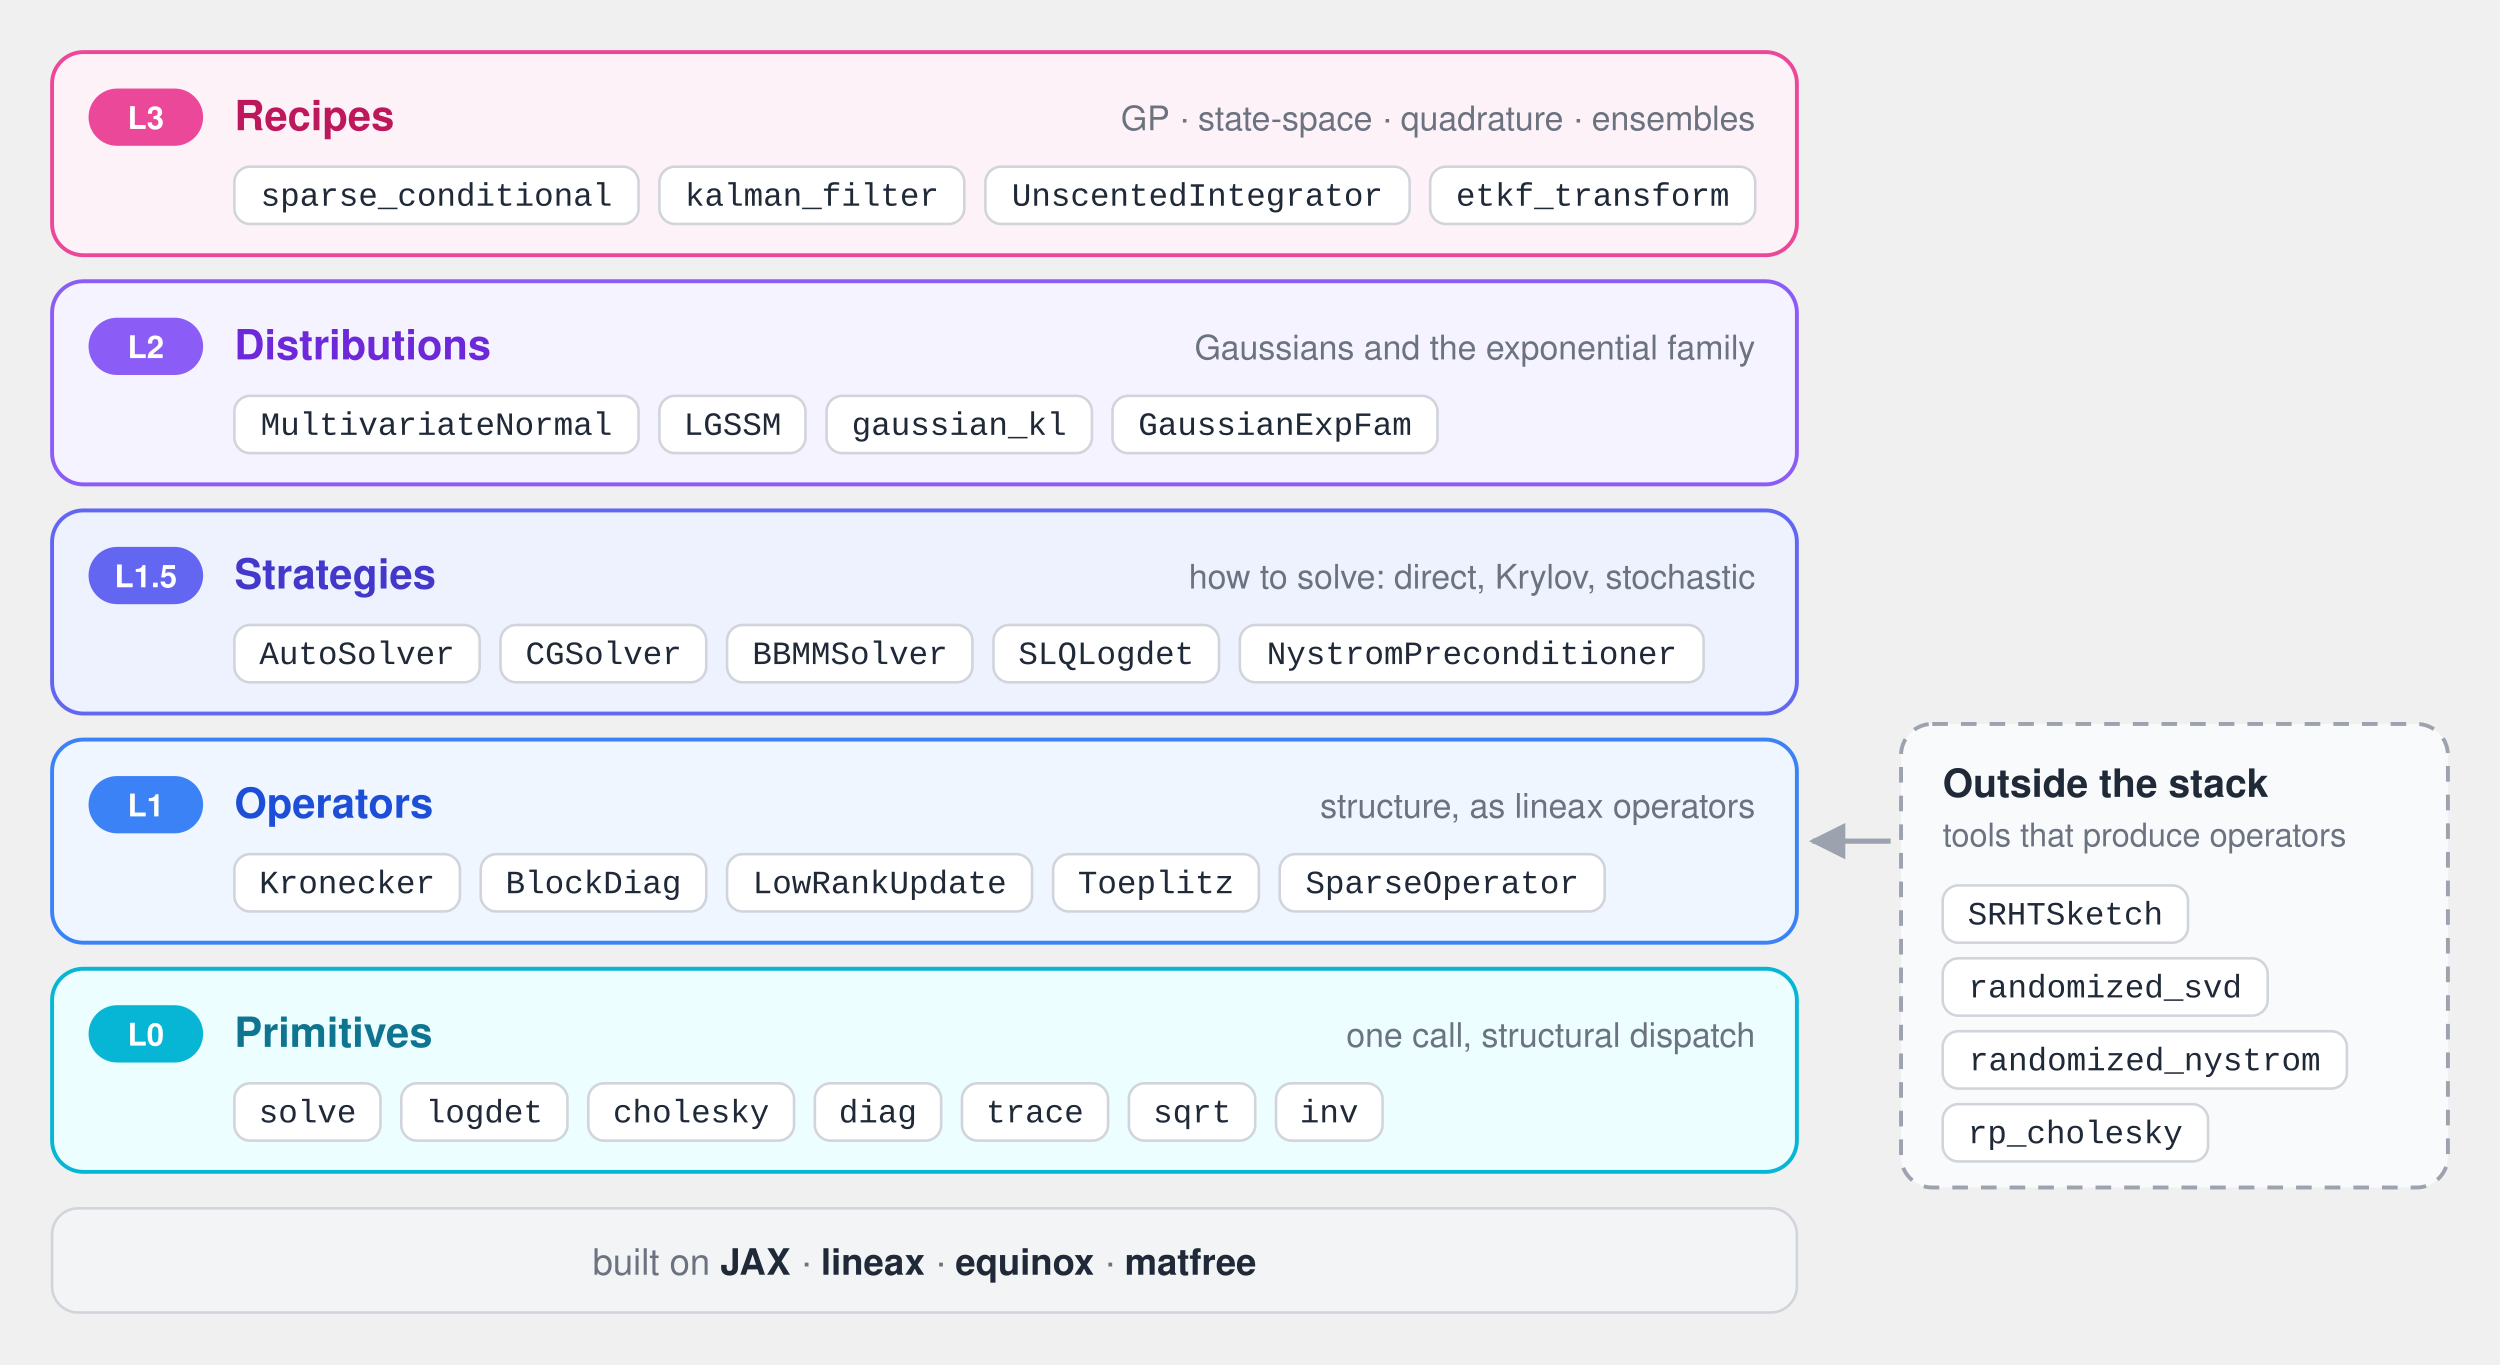
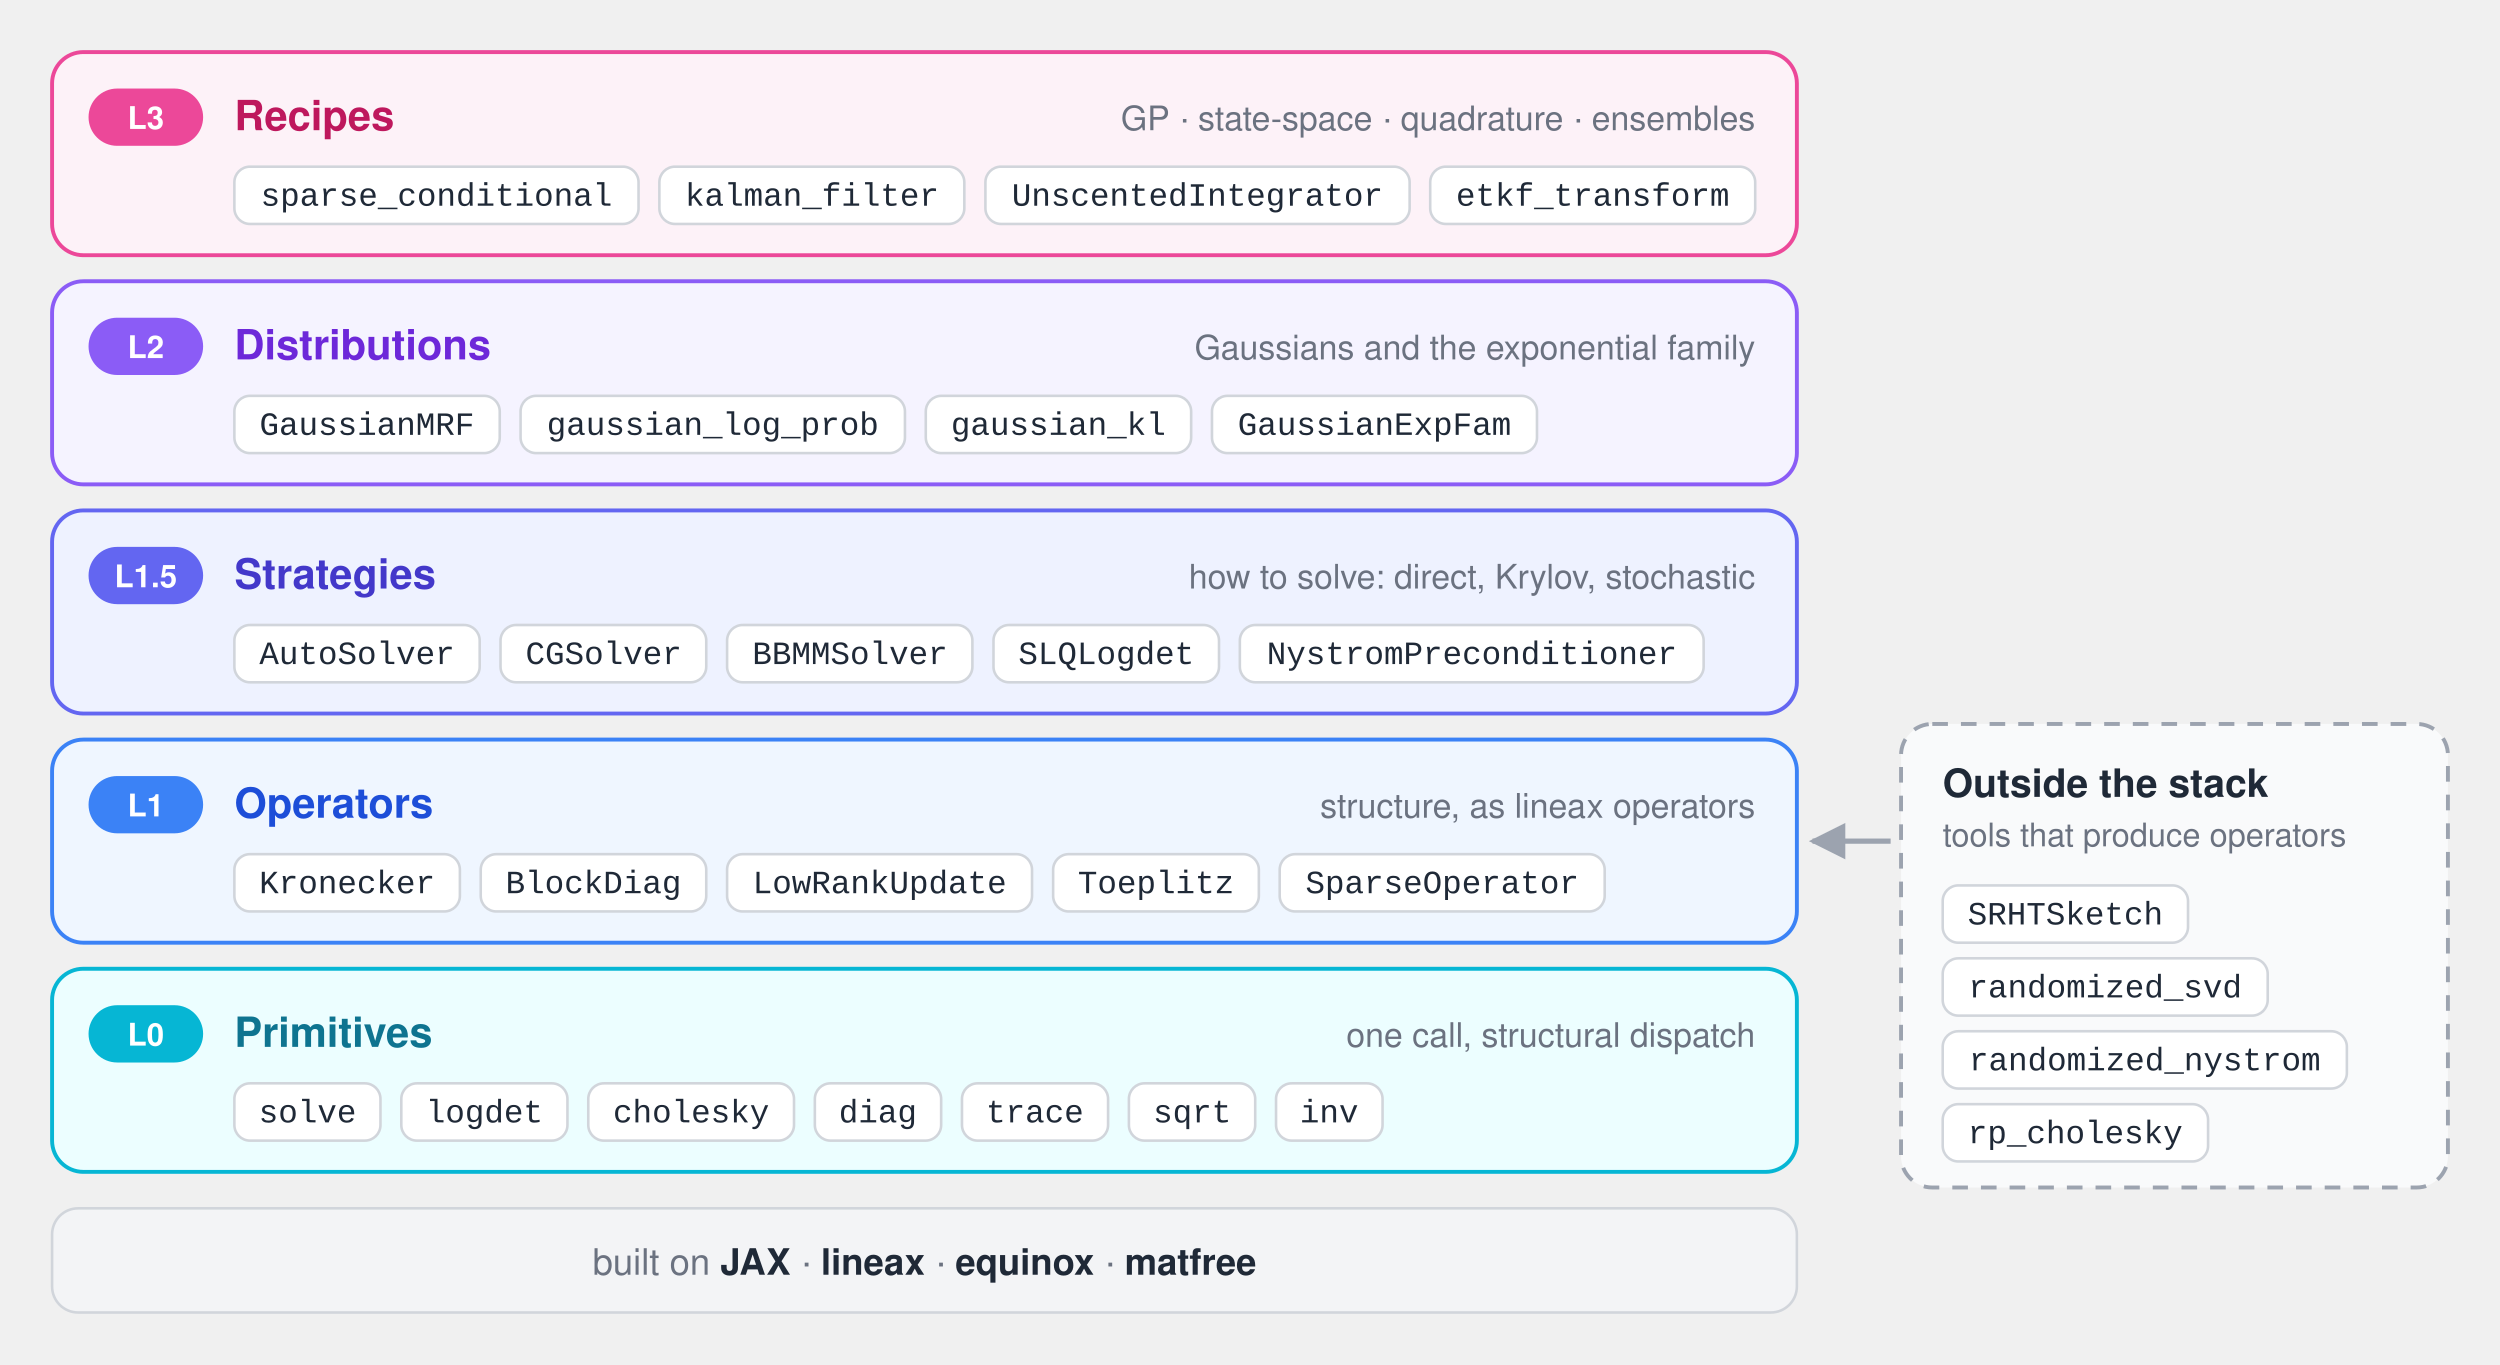
<svg xmlns="http://www.w3.org/2000/svg" width="960" height="524" viewBox="0 0 960 524" role="img" aria-label="The gaussx layered architecture: recipes, distributions, strategies, operators and primitives, built on JAX, lineax, equinox and matfree.">
  <rect x="20" y="20" width="670" height="78" rx="12" fill="#FDF2F8" stroke="#EC4899" stroke-width="1.5" />
  <rect x="34" y="34" width="44" height="22" rx="11" fill="#EC4899" />
  <text x="56" y="49.5" text-anchor="middle" font-family="ui-sans-serif, -apple-system, 'Segoe UI', Helvetica, Arial, sans-serif" font-size="12" font-weight="700" fill="#FFFFFF">L3</text>
  <text x="90" y="50" font-family="ui-sans-serif, -apple-system, 'Segoe UI', Helvetica, Arial, sans-serif" font-size="16" font-weight="700" fill="#BE185D">Recipes</text>
  <text x="674" y="50" text-anchor="end" font-family="ui-sans-serif, -apple-system, 'Segoe UI', Helvetica, Arial, sans-serif" font-size="13" fill="#6B7280">GP · state-space · quadrature · ensembles</text>
  <rect x="90.0" y="64" width="155.2" height="22" rx="6" fill="#FFFFFF" stroke="#D1D5DB" />
  <text x="167.6" y="79" text-anchor="middle" font-family="ui-monospace, SFMono-Regular, Menlo, Consolas, 'Liberation Mono', monospace" font-size="12.5" fill="#1F2937">sparse_conditional</text>
  <rect x="253.2" y="64" width="117.1" height="22" rx="6" fill="#FFFFFF" stroke="#D1D5DB" />
  <text x="311.8" y="79" text-anchor="middle" font-family="ui-monospace, SFMono-Regular, Menlo, Consolas, 'Liberation Mono', monospace" font-size="12.5" fill="#1F2937">kalman_filter</text>
  <rect x="378.4" y="64" width="162.9" height="22" rx="6" fill="#FFFFFF" stroke="#D1D5DB" />
  <text x="459.8" y="79" text-anchor="middle" font-family="ui-monospace, SFMono-Regular, Menlo, Consolas, 'Liberation Mono', monospace" font-size="12.5" fill="#1F2937">UnscentedIntegrator</text>
  <rect x="549.2" y="64" width="124.8" height="22" rx="6" fill="#FFFFFF" stroke="#D1D5DB" />
  <text x="611.6" y="79" text-anchor="middle" font-family="ui-monospace, SFMono-Regular, Menlo, Consolas, 'Liberation Mono', monospace" font-size="12.5" fill="#1F2937">etkf_transform</text>
  <rect x="20" y="108" width="670" height="78" rx="12" fill="#F5F3FF" stroke="#8B5CF6" stroke-width="1.5" />
  <rect x="34" y="122" width="44" height="22" rx="11" fill="#8B5CF6" />
  <text x="56" y="137.5" text-anchor="middle" font-family="ui-sans-serif, -apple-system, 'Segoe UI', Helvetica, Arial, sans-serif" font-size="12" font-weight="700" fill="#FFFFFF">L2</text>
  <text x="90" y="138" font-family="ui-sans-serif, -apple-system, 'Segoe UI', Helvetica, Arial, sans-serif" font-size="16" font-weight="700" fill="#6D28D9">Distributions</text>
  <text x="674" y="138" text-anchor="end" font-family="ui-sans-serif, -apple-system, 'Segoe UI', Helvetica, Arial, sans-serif" font-size="13" fill="#6B7280">Gaussians and the exponential family</text>
-   <rect x="90.0" y="152" width="155.2" height="22" rx="6" fill="#FFFFFF" stroke="#D1D5DB" />
-   <text x="167.6" y="167" text-anchor="middle" font-family="ui-monospace, SFMono-Regular, Menlo, Consolas, 'Liberation Mono', monospace" font-size="12.5" fill="#1F2937">MultivariateNormal</text>
-   <rect x="253.2" y="152" width="56.1" height="22" rx="6" fill="#FFFFFF" stroke="#D1D5DB" />
-   <text x="281.3" y="167" text-anchor="middle" font-family="ui-monospace, SFMono-Regular, Menlo, Consolas, 'Liberation Mono', monospace" font-size="12.5" fill="#1F2937">LGSSM</text>
-   <rect x="317.4" y="152" width="101.9" height="22" rx="6" fill="#FFFFFF" stroke="#D1D5DB" />
-   <text x="368.3" y="167" text-anchor="middle" font-family="ui-monospace, SFMono-Regular, Menlo, Consolas, 'Liberation Mono', monospace" font-size="12.5" fill="#1F2937">gaussian_kl</text>
-   <rect x="427.2" y="152" width="124.8" height="22" rx="6" fill="#FFFFFF" stroke="#D1D5DB" />
-   <text x="489.6" y="167" text-anchor="middle" font-family="ui-monospace, SFMono-Regular, Menlo, Consolas, 'Liberation Mono', monospace" font-size="12.5" fill="#1F2937">GaussianExpFam</text>
+   <rect x="90.0" y="152" width="101.9" height="22" rx="6" fill="#FFFFFF" stroke="#D1D5DB" />
+   <text x="140.9" y="167" text-anchor="middle" font-family="ui-monospace, SFMono-Regular, Menlo, Consolas, 'Liberation Mono', monospace" font-size="12.5" fill="#1F2937">GaussianMRF</text>
+   <rect x="199.9" y="152" width="147.6" height="22" rx="6" fill="#FFFFFF" stroke="#D1D5DB" />
+   <text x="273.7" y="167" text-anchor="middle" font-family="ui-monospace, SFMono-Regular, Menlo, Consolas, 'Liberation Mono', monospace" font-size="12.5" fill="#1F2937">gaussian_log_prob</text>
+   <rect x="355.5" y="152" width="101.9" height="22" rx="6" fill="#FFFFFF" stroke="#D1D5DB" />
+   <text x="406.4" y="167" text-anchor="middle" font-family="ui-monospace, SFMono-Regular, Menlo, Consolas, 'Liberation Mono', monospace" font-size="12.5" fill="#1F2937">gaussian_kl</text>
+   <rect x="465.4" y="152" width="124.8" height="22" rx="6" fill="#FFFFFF" stroke="#D1D5DB" />
+   <text x="527.8" y="167" text-anchor="middle" font-family="ui-monospace, SFMono-Regular, Menlo, Consolas, 'Liberation Mono', monospace" font-size="12.5" fill="#1F2937">GaussianExpFam</text>
  <rect x="20" y="196" width="670" height="78" rx="12" fill="#EEF2FF" stroke="#6366F1" stroke-width="1.5" />
  <rect x="34" y="210" width="44" height="22" rx="11" fill="#6366F1" />
  <text x="56" y="225.5" text-anchor="middle" font-family="ui-sans-serif, -apple-system, 'Segoe UI', Helvetica, Arial, sans-serif" font-size="12" font-weight="700" fill="#FFFFFF">L1.5</text>
  <text x="90" y="226" font-family="ui-sans-serif, -apple-system, 'Segoe UI', Helvetica, Arial, sans-serif" font-size="16" font-weight="700" fill="#4338CA">Strategies</text>
  <text x="674" y="226" text-anchor="end" font-family="ui-sans-serif, -apple-system, 'Segoe UI', Helvetica, Arial, sans-serif" font-size="13" fill="#6B7280">how to solve: direct, Krylov, stochastic</text>
  <rect x="90.0" y="240" width="94.2" height="22" rx="6" fill="#FFFFFF" stroke="#D1D5DB" />
  <text x="137.1" y="255" text-anchor="middle" font-family="ui-monospace, SFMono-Regular, Menlo, Consolas, 'Liberation Mono', monospace" font-size="12.5" fill="#1F2937">AutoSolver</text>
  <rect x="192.2" y="240" width="79.0" height="22" rx="6" fill="#FFFFFF" stroke="#D1D5DB" />
  <text x="231.8" y="255" text-anchor="middle" font-family="ui-monospace, SFMono-Regular, Menlo, Consolas, 'Liberation Mono', monospace" font-size="12.5" fill="#1F2937">CGSolver</text>
  <rect x="279.2" y="240" width="94.2" height="22" rx="6" fill="#FFFFFF" stroke="#D1D5DB" />
  <text x="326.4" y="255" text-anchor="middle" font-family="ui-monospace, SFMono-Regular, Menlo, Consolas, 'Liberation Mono', monospace" font-size="12.5" fill="#1F2937">BBMMSolver</text>
  <rect x="381.5" y="240" width="86.6" height="22" rx="6" fill="#FFFFFF" stroke="#D1D5DB" />
  <text x="424.8" y="255" text-anchor="middle" font-family="ui-monospace, SFMono-Regular, Menlo, Consolas, 'Liberation Mono', monospace" font-size="12.5" fill="#1F2937">SLQLogdet</text>
  <rect x="476.1" y="240" width="178.1" height="22" rx="6" fill="#FFFFFF" stroke="#D1D5DB" />
  <text x="565.2" y="255" text-anchor="middle" font-family="ui-monospace, SFMono-Regular, Menlo, Consolas, 'Liberation Mono', monospace" font-size="12.5" fill="#1F2937">NystromPreconditioner</text>
  <rect x="20" y="284" width="670" height="78" rx="12" fill="#EFF6FF" stroke="#3B82F6" stroke-width="1.5" />
  <rect x="34" y="298" width="44" height="22" rx="11" fill="#3B82F6" />
  <text x="56" y="313.5" text-anchor="middle" font-family="ui-sans-serif, -apple-system, 'Segoe UI', Helvetica, Arial, sans-serif" font-size="12" font-weight="700" fill="#FFFFFF">L1</text>
  <text x="90" y="314" font-family="ui-sans-serif, -apple-system, 'Segoe UI', Helvetica, Arial, sans-serif" font-size="16" font-weight="700" fill="#1D4ED8">Operators</text>
  <text x="674" y="314" text-anchor="end" font-family="ui-sans-serif, -apple-system, 'Segoe UI', Helvetica, Arial, sans-serif" font-size="13" fill="#6B7280">structure, as lineax operators</text>
  <rect x="90.0" y="328" width="86.6" height="22" rx="6" fill="#FFFFFF" stroke="#D1D5DB" />
  <text x="133.3" y="343" text-anchor="middle" font-family="ui-monospace, SFMono-Regular, Menlo, Consolas, 'Liberation Mono', monospace" font-size="12.5" fill="#1F2937">Kronecker</text>
  <rect x="184.6" y="328" width="86.6" height="22" rx="6" fill="#FFFFFF" stroke="#D1D5DB" />
  <text x="227.9" y="343" text-anchor="middle" font-family="ui-monospace, SFMono-Regular, Menlo, Consolas, 'Liberation Mono', monospace" font-size="12.5" fill="#1F2937">BlockDiag</text>
  <rect x="279.2" y="328" width="117.1" height="22" rx="6" fill="#FFFFFF" stroke="#D1D5DB" />
  <text x="337.8" y="343" text-anchor="middle" font-family="ui-monospace, SFMono-Regular, Menlo, Consolas, 'Liberation Mono', monospace" font-size="12.5" fill="#1F2937">LowRankUpdate</text>
  <rect x="404.4" y="328" width="79.0" height="22" rx="6" fill="#FFFFFF" stroke="#D1D5DB" />
  <text x="443.9" y="343" text-anchor="middle" font-family="ui-monospace, SFMono-Regular, Menlo, Consolas, 'Liberation Mono', monospace" font-size="12.5" fill="#1F2937">Toeplitz</text>
  <rect x="491.4" y="328" width="124.8" height="22" rx="6" fill="#FFFFFF" stroke="#D1D5DB" />
  <text x="553.8" y="343" text-anchor="middle" font-family="ui-monospace, SFMono-Regular, Menlo, Consolas, 'Liberation Mono', monospace" font-size="12.5" fill="#1F2937">SparseOperator</text>
  <rect x="20" y="372" width="670" height="78" rx="12" fill="#ECFEFF" stroke="#06B6D4" stroke-width="1.5" />
  <rect x="34" y="386" width="44" height="22" rx="11" fill="#06B6D4" />
  <text x="56" y="401.5" text-anchor="middle" font-family="ui-sans-serif, -apple-system, 'Segoe UI', Helvetica, Arial, sans-serif" font-size="12" font-weight="700" fill="#FFFFFF">L0</text>
  <text x="90" y="402" font-family="ui-sans-serif, -apple-system, 'Segoe UI', Helvetica, Arial, sans-serif" font-size="16" font-weight="700" fill="#0E7490">Primitives</text>
  <text x="674" y="402" text-anchor="end" font-family="ui-sans-serif, -apple-system, 'Segoe UI', Helvetica, Arial, sans-serif" font-size="13" fill="#6B7280">one call, structural dispatch</text>
  <rect x="90.0" y="416" width="56.1" height="22" rx="6" fill="#FFFFFF" stroke="#D1D5DB" />
  <text x="118.1" y="431" text-anchor="middle" font-family="ui-monospace, SFMono-Regular, Menlo, Consolas, 'Liberation Mono', monospace" font-size="12.5" fill="#1F2937">solve</text>
  <rect x="154.1" y="416" width="63.8" height="22" rx="6" fill="#FFFFFF" stroke="#D1D5DB" />
  <text x="186.0" y="431" text-anchor="middle" font-family="ui-monospace, SFMono-Regular, Menlo, Consolas, 'Liberation Mono', monospace" font-size="12.5" fill="#1F2937">logdet</text>
  <rect x="225.9" y="416" width="79.0" height="22" rx="6" fill="#FFFFFF" stroke="#D1D5DB" />
  <text x="265.4" y="431" text-anchor="middle" font-family="ui-monospace, SFMono-Regular, Menlo, Consolas, 'Liberation Mono', monospace" font-size="12.5" fill="#1F2937">cholesky</text>
  <rect x="312.9" y="416" width="48.5" height="22" rx="6" fill="#FFFFFF" stroke="#D1D5DB" />
  <text x="337.1" y="431" text-anchor="middle" font-family="ui-monospace, SFMono-Regular, Menlo, Consolas, 'Liberation Mono', monospace" font-size="12.5" fill="#1F2937">diag</text>
  <rect x="369.4" y="416" width="56.1" height="22" rx="6" fill="#FFFFFF" stroke="#D1D5DB" />
  <text x="397.4" y="431" text-anchor="middle" font-family="ui-monospace, SFMono-Regular, Menlo, Consolas, 'Liberation Mono', monospace" font-size="12.5" fill="#1F2937">trace</text>
  <rect x="433.5" y="416" width="48.5" height="22" rx="6" fill="#FFFFFF" stroke="#D1D5DB" />
  <text x="457.8" y="431" text-anchor="middle" font-family="ui-monospace, SFMono-Regular, Menlo, Consolas, 'Liberation Mono', monospace" font-size="12.5" fill="#1F2937">sqrt</text>
  <rect x="490.0" y="416" width="40.9" height="22" rx="6" fill="#FFFFFF" stroke="#D1D5DB" />
  <text x="510.4" y="431" text-anchor="middle" font-family="ui-monospace, SFMono-Regular, Menlo, Consolas, 'Liberation Mono', monospace" font-size="12.5" fill="#1F2937">inv</text>
  <rect x="20" y="464" width="670" height="40" rx="10" fill="#F3F4F6" stroke="#D1D5DB" />
  <text x="355.0" y="489.5" text-anchor="middle" font-family="ui-sans-serif, -apple-system, 'Segoe UI', Helvetica, Arial, sans-serif" font-size="14" fill="#6B7280">built on <tspan font-weight="700" fill="#1F2937">JAX</tspan> · <tspan font-weight="700" fill="#1F2937">lineax</tspan> · <tspan font-weight="700" fill="#1F2937">equinox</tspan> · <tspan font-weight="700" fill="#1F2937">matfree</tspan>
  </text>
  <rect x="730" y="278" width="210" height="178" rx="12" fill="#F9FAFB" stroke="#9CA3AF" stroke-dasharray="6 5" stroke-width="1.5" />
  <text x="746" y="306" font-family="ui-sans-serif, -apple-system, 'Segoe UI', Helvetica, Arial, sans-serif" font-size="15" font-weight="700" fill="#1F2937">Outside the stack</text>
  <text x="746" y="325" font-family="ui-sans-serif, -apple-system, 'Segoe UI', Helvetica, Arial, sans-serif" font-size="12.5" fill="#6B7280">tools that produce operators</text>
  <rect x="746" y="340" width="94.2" height="22" rx="6" fill="#FFFFFF" stroke="#D1D5DB" />
  <text x="793.1" y="355" text-anchor="middle" font-family="ui-monospace, SFMono-Regular, Menlo, Consolas, 'Liberation Mono', monospace" font-size="12.5" fill="#1F2937">SRHTSketch</text>
  <rect x="746" y="368" width="124.8" height="22" rx="6" fill="#FFFFFF" stroke="#D1D5DB" />
  <text x="808.4" y="383" text-anchor="middle" font-family="ui-monospace, SFMono-Regular, Menlo, Consolas, 'Liberation Mono', monospace" font-size="12.5" fill="#1F2937">randomized_svd</text>
  <rect x="746" y="396" width="155.2" height="22" rx="6" fill="#FFFFFF" stroke="#D1D5DB" />
  <text x="823.6" y="411" text-anchor="middle" font-family="ui-monospace, SFMono-Regular, Menlo, Consolas, 'Liberation Mono', monospace" font-size="12.5" fill="#1F2937">randomized_nystrom</text>
  <rect x="746" y="424" width="101.9" height="22" rx="6" fill="#FFFFFF" stroke="#D1D5DB" />
  <text x="796.9" y="439" text-anchor="middle" font-family="ui-monospace, SFMono-Regular, Menlo, Consolas, 'Liberation Mono', monospace" font-size="12.5" fill="#1F2937">rp_cholesky</text>
  <defs>
    <marker id="ah-light" viewBox="0 0 10 10" refX="9" refY="5" markerWidth="7" markerHeight="7" orient="auto-start-reverse">
      <path d="M0 0 L10 5 L0 10 z" fill="#9CA3AF" />
    </marker>
  </defs>
  <path d="M726 323.0 L696 323.0" stroke="#9CA3AF" stroke-width="2" marker-end="url(#ah-light)" />
</svg>
